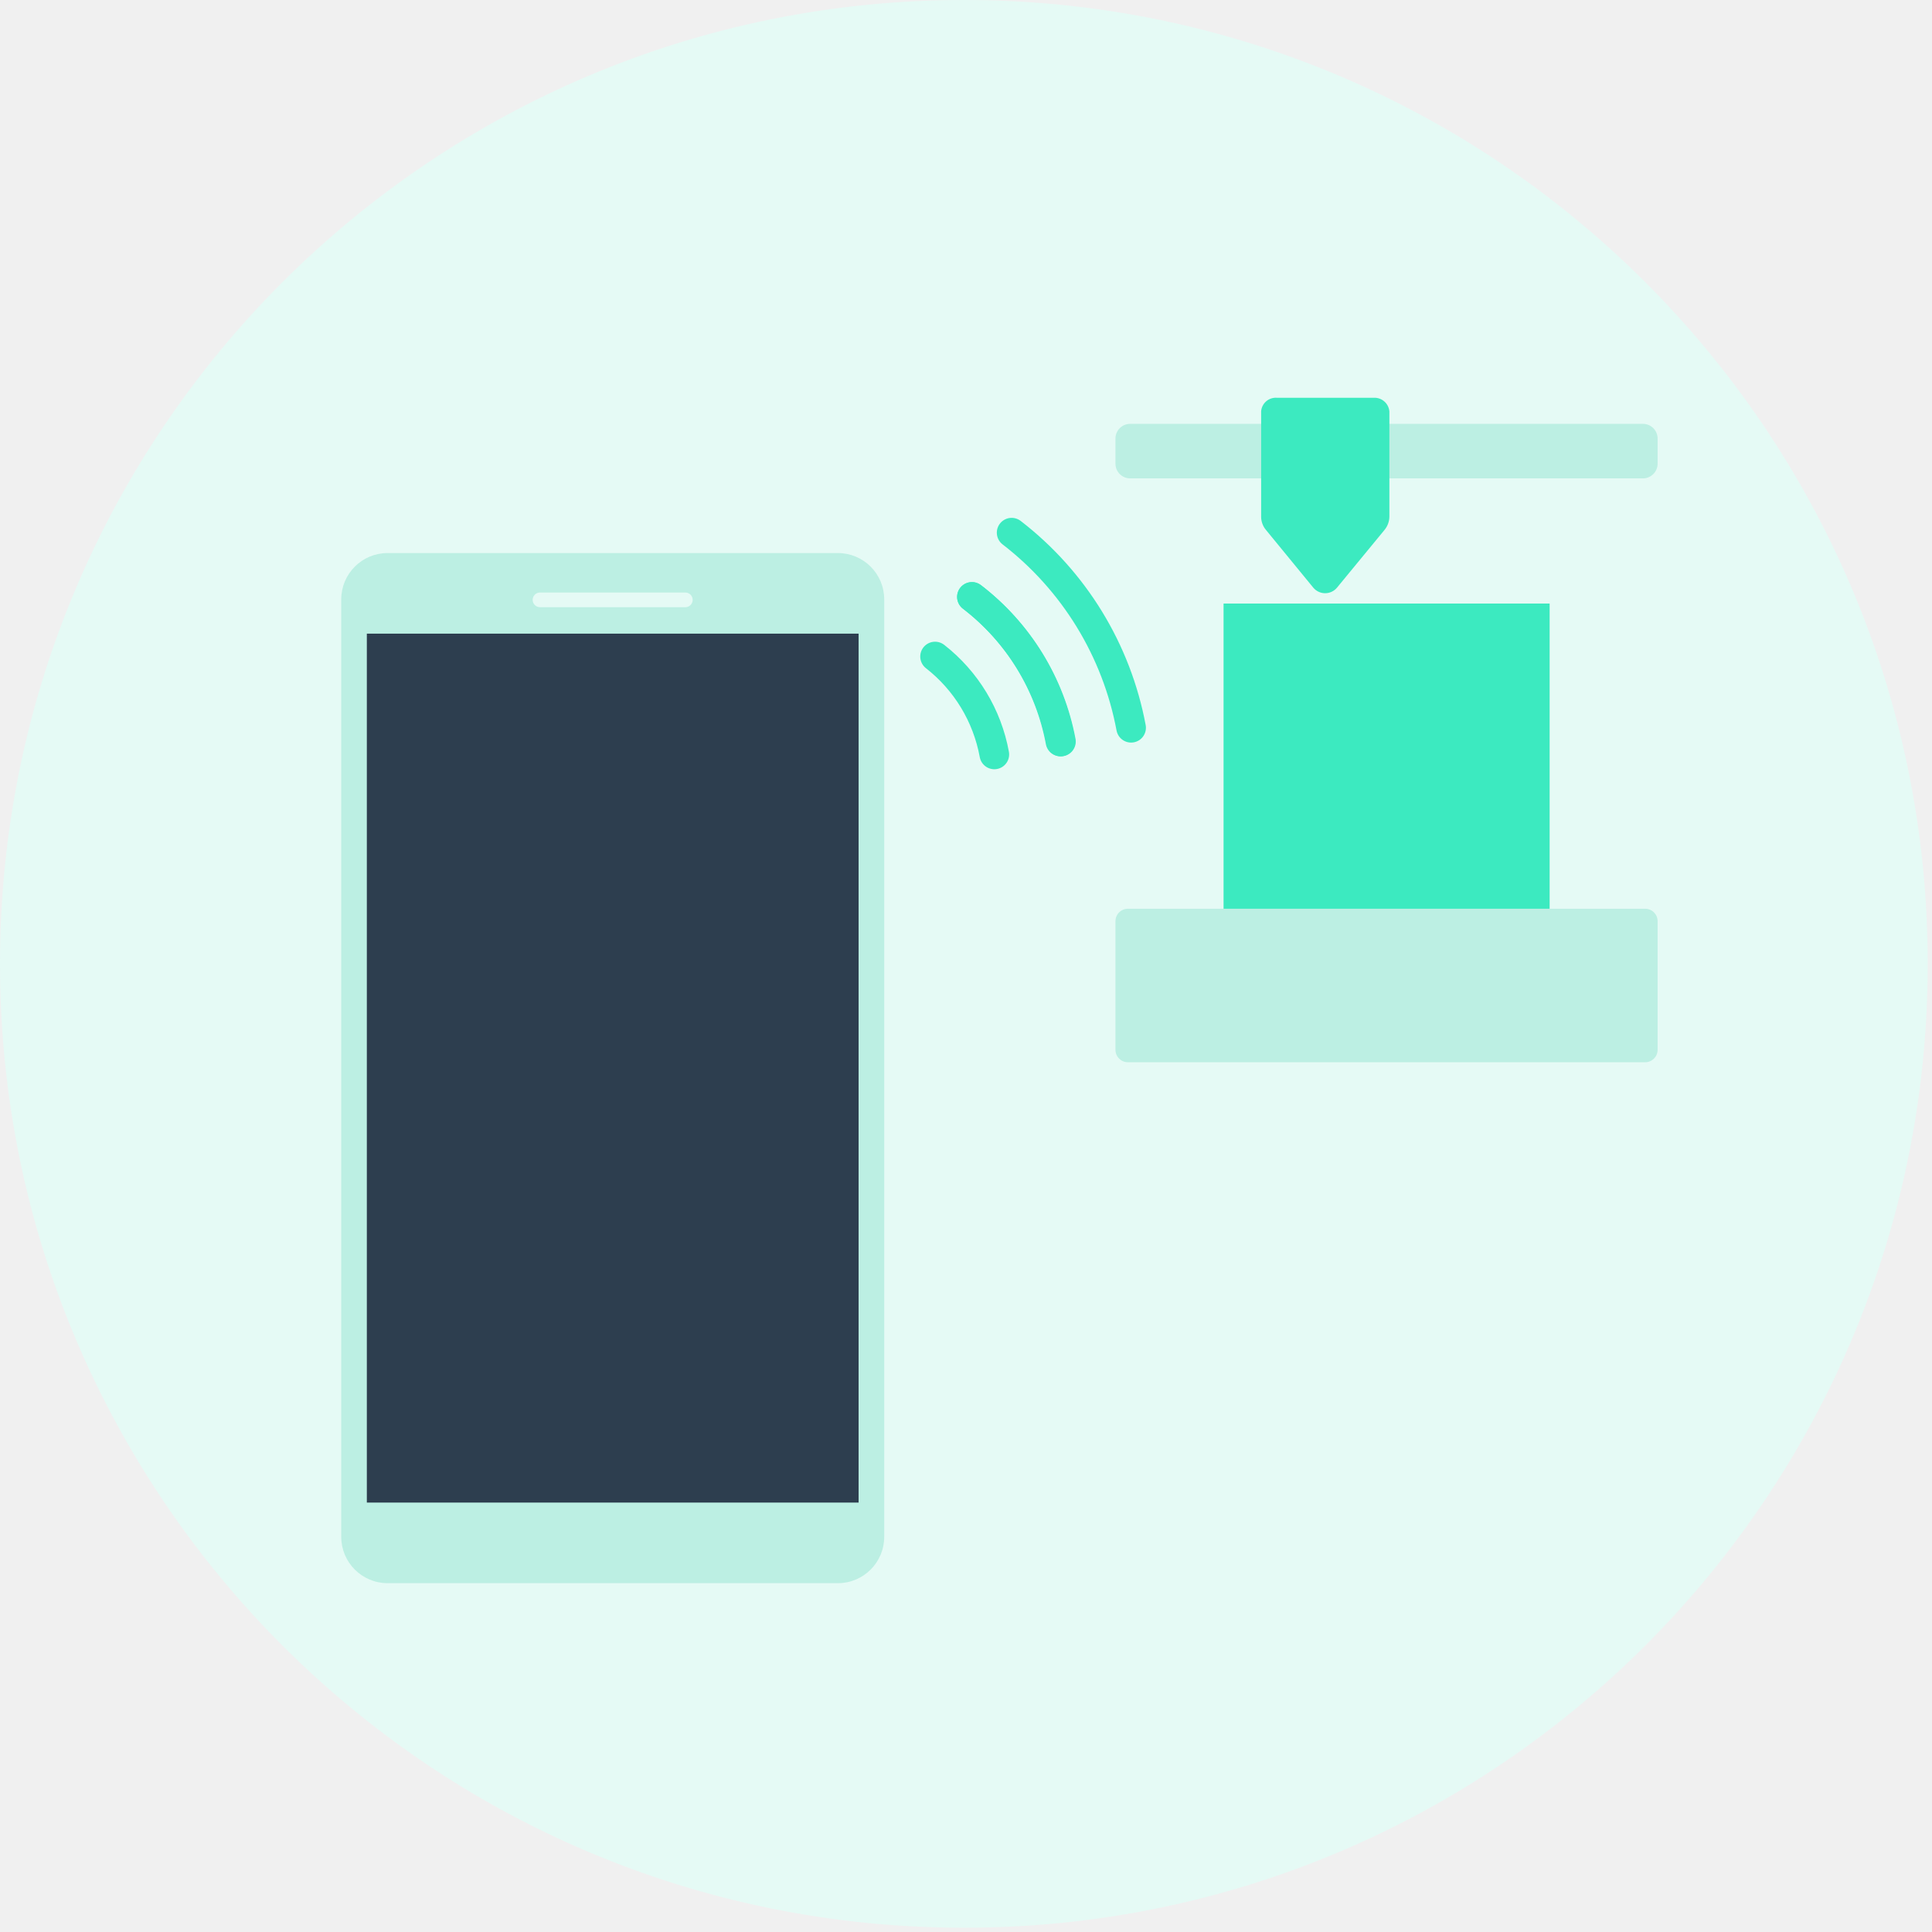
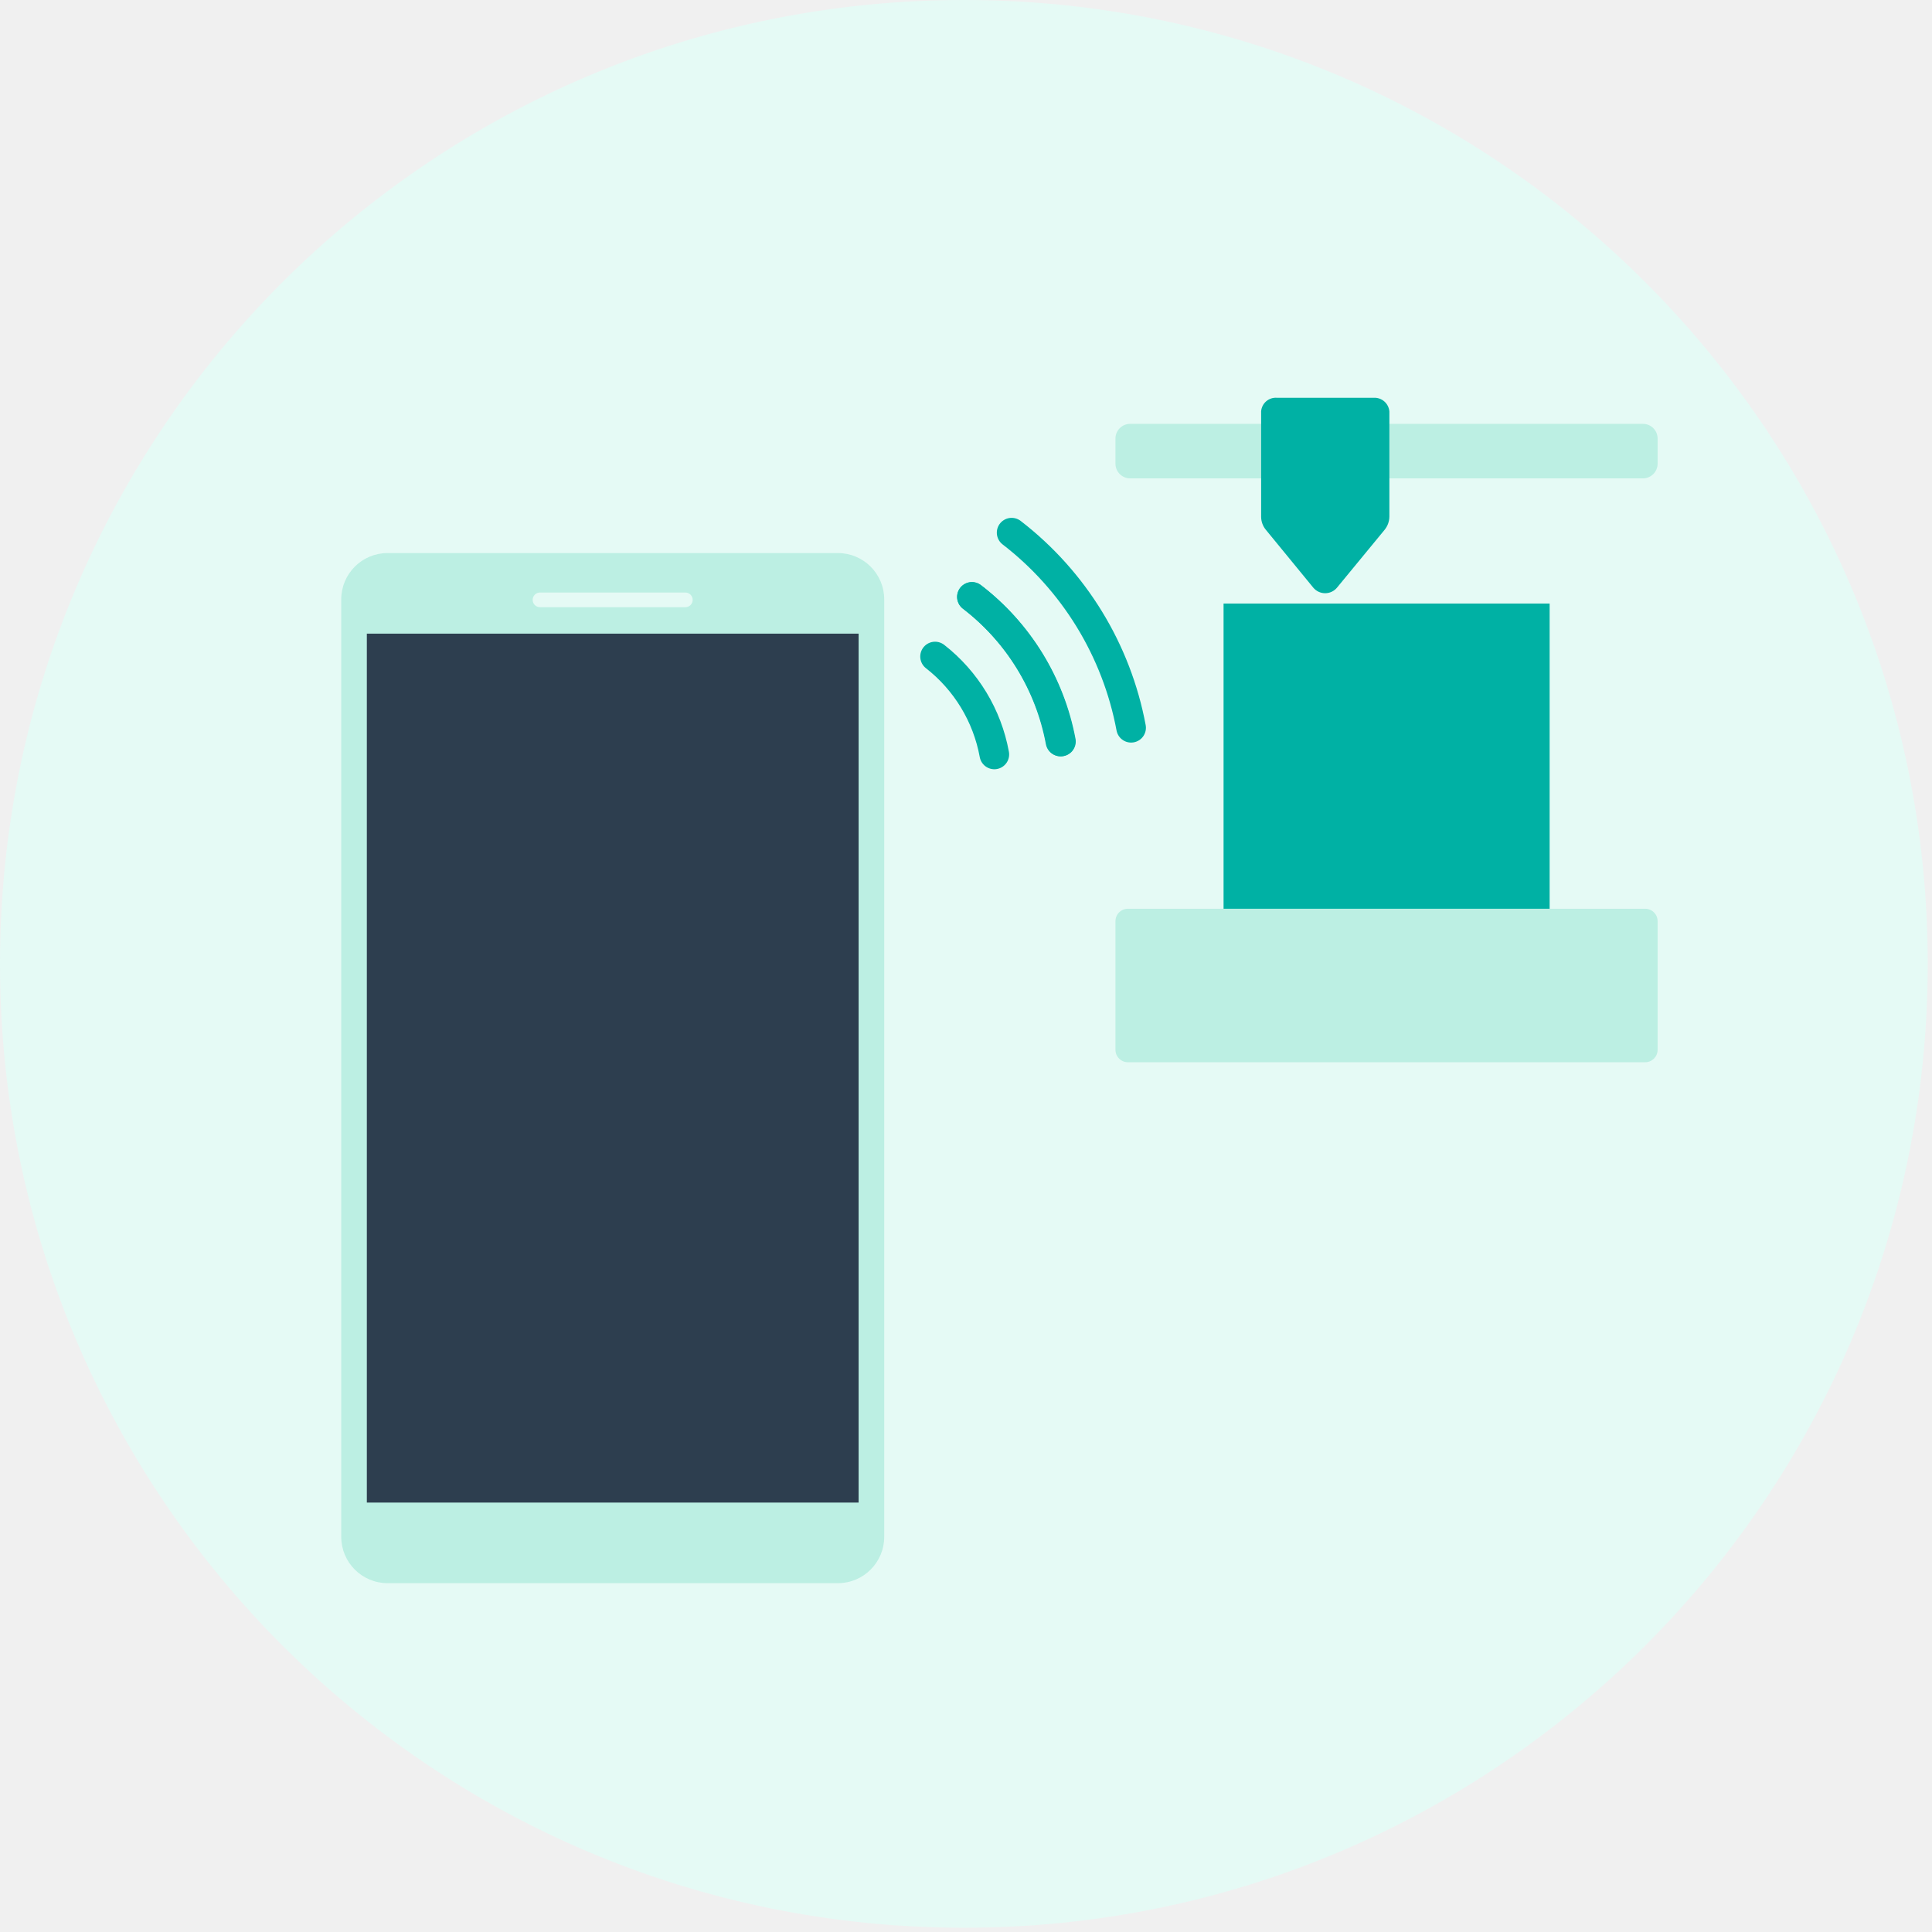
<svg xmlns="http://www.w3.org/2000/svg" width="163" height="163" viewBox="0 0 163 163" fill="none">
  <g clip-path="url(#clip0_183_57)">
    <path d="M81.32 162.64C126.232 162.64 162.64 126.232 162.64 81.32C162.64 36.408 126.232 0 81.32 0C36.408 0 0 36.408 0 81.32C0 126.232 36.408 162.64 81.32 162.64Z" fill="#E5FAF5" />
    <path d="M138.8 76.67H95.16C94.58 76.67 94.11 77.14 94.11 77.72V88.57C94.11 89.15 94.58 89.62 95.16 89.62H138.8C139.38 89.62 139.85 89.15 139.85 88.57V77.72C139.85 77.14 139.38 76.67 138.8 76.67Z" fill="#BCEFE3" />
    <path d="M138.61 35.76H95.35C94.665 35.76 94.11 36.315 94.11 37V39.12C94.11 39.805 94.665 40.36 95.35 40.36H138.61C139.295 40.36 139.85 39.805 139.85 39.12V37C139.85 36.315 139.295 35.76 138.61 35.76Z" fill="#BCEFE3" />
-     <path d="M106.4 34.7V43.61C106.404 44.008 106.545 44.394 106.8 44.7L110.8 49.58C110.922 49.727 111.075 49.845 111.248 49.926C111.421 50.007 111.609 50.049 111.8 50.049C111.991 50.049 112.18 50.007 112.352 49.926C112.525 49.845 112.678 49.727 112.8 49.58L116.8 44.72C117.068 44.4 117.216 43.997 117.22 43.58V34.72C117.194 34.391 117.041 34.085 116.792 33.868C116.543 33.651 116.219 33.541 115.89 33.56H107.73C107.403 33.535 107.079 33.641 106.829 33.855C106.58 34.069 106.426 34.373 106.4 34.7Z" fill="#3CEAC0" />
-     <path d="M130.74 50.92H103.23V76.67H130.74V50.92Z" fill="#3CEAC0" />
-     <path d="M85.35 44.94C90.618 49.002 94.206 54.861 95.43 61.4" stroke="#3CEAC0" stroke-width="2.5" stroke-miterlimit="10" stroke-linecap="round" />
-     <path d="M82 50.36C85.909 53.367 88.569 57.711 89.47 62.56" stroke="#3CEAC0" stroke-width="2.5" stroke-miterlimit="10" stroke-linecap="round" />
-     <path d="M89.51 62.56C88.599 57.706 85.924 53.36 82 50.36" stroke="#3CEAC0" stroke-width="2.5" stroke-miterlimit="10" stroke-linecap="round" />
-     <path d="M83.89 63.65C83.293 60.377 81.514 57.437 78.89 55.39" stroke="#3CEAC0" stroke-width="2.5" stroke-miterlimit="10" stroke-linecap="round" />
+     <path d="M106.4 34.7V43.61C106.404 44.008 106.545 44.394 106.8 44.7L110.8 49.58C110.922 49.727 111.075 49.845 111.248 49.926C111.421 50.007 111.609 50.049 111.8 50.049C111.991 50.049 112.18 50.007 112.352 49.926C112.525 49.845 112.678 49.727 112.8 49.58L116.8 44.72C117.068 44.4 117.216 43.997 117.22 43.58V34.72C117.194 34.391 117.041 34.085 116.792 33.868C116.543 33.651 116.219 33.541 115.89 33.56H107.73C107.403 33.535 107.079 33.641 106.829 33.855C106.58 34.069 106.426 34.373 106.4 34.7Z" fill="#00B1A4" />
+     <path d="M130.74 50.92H103.23V76.67H130.74V50.92Z" fill="#00B1A4" />
+     <path d="M85.35 44.94C90.618 49.002 94.206 54.861 95.43 61.4" stroke="#00B1A4" stroke-width="2.5" stroke-miterlimit="10" stroke-linecap="round" />
+     <path d="M82 50.36C85.909 53.367 88.569 57.711 89.47 62.56" stroke="#00B1A4" stroke-width="2.5" stroke-miterlimit="10" stroke-linecap="round" />
+     <path d="M89.51 62.56C88.599 57.706 85.924 53.36 82 50.36" stroke="#00B1A4" stroke-width="2.5" stroke-miterlimit="10" stroke-linecap="round" />
+     <path d="M83.89 63.65C83.293 60.377 81.514 57.437 78.89 55.39" stroke="#00B1A4" stroke-width="2.5" stroke-miterlimit="10" stroke-linecap="round" />
    <path d="M70.69 46.66H32.7C30.541 46.66 28.79 48.411 28.79 50.57V129.66C28.79 131.819 30.541 133.57 32.7 133.57H70.69C72.849 133.57 74.6 131.819 74.6 129.66V50.57C74.6 48.411 72.849 46.66 70.69 46.66Z" fill="#BCEFE3" />
    <path d="M72.44 53.46H30.95V126.77H72.44V53.46Z" fill="#2D3E4F" />
    <path d="M57.82 49.99H45.56C45.218 49.99 44.94 50.268 44.94 50.61C44.94 50.952 45.218 51.23 45.56 51.23H57.82C58.162 51.23 58.44 50.952 58.44 50.61C58.44 50.268 58.162 49.99 57.82 49.99Z" fill="#E5FAF5" />
  </g>
  <defs>
    <clipPath id="clip0_183_57">
      <rect width="162.63" height="162.63" fill="white" />
    </clipPath>
  </defs>
</svg>
